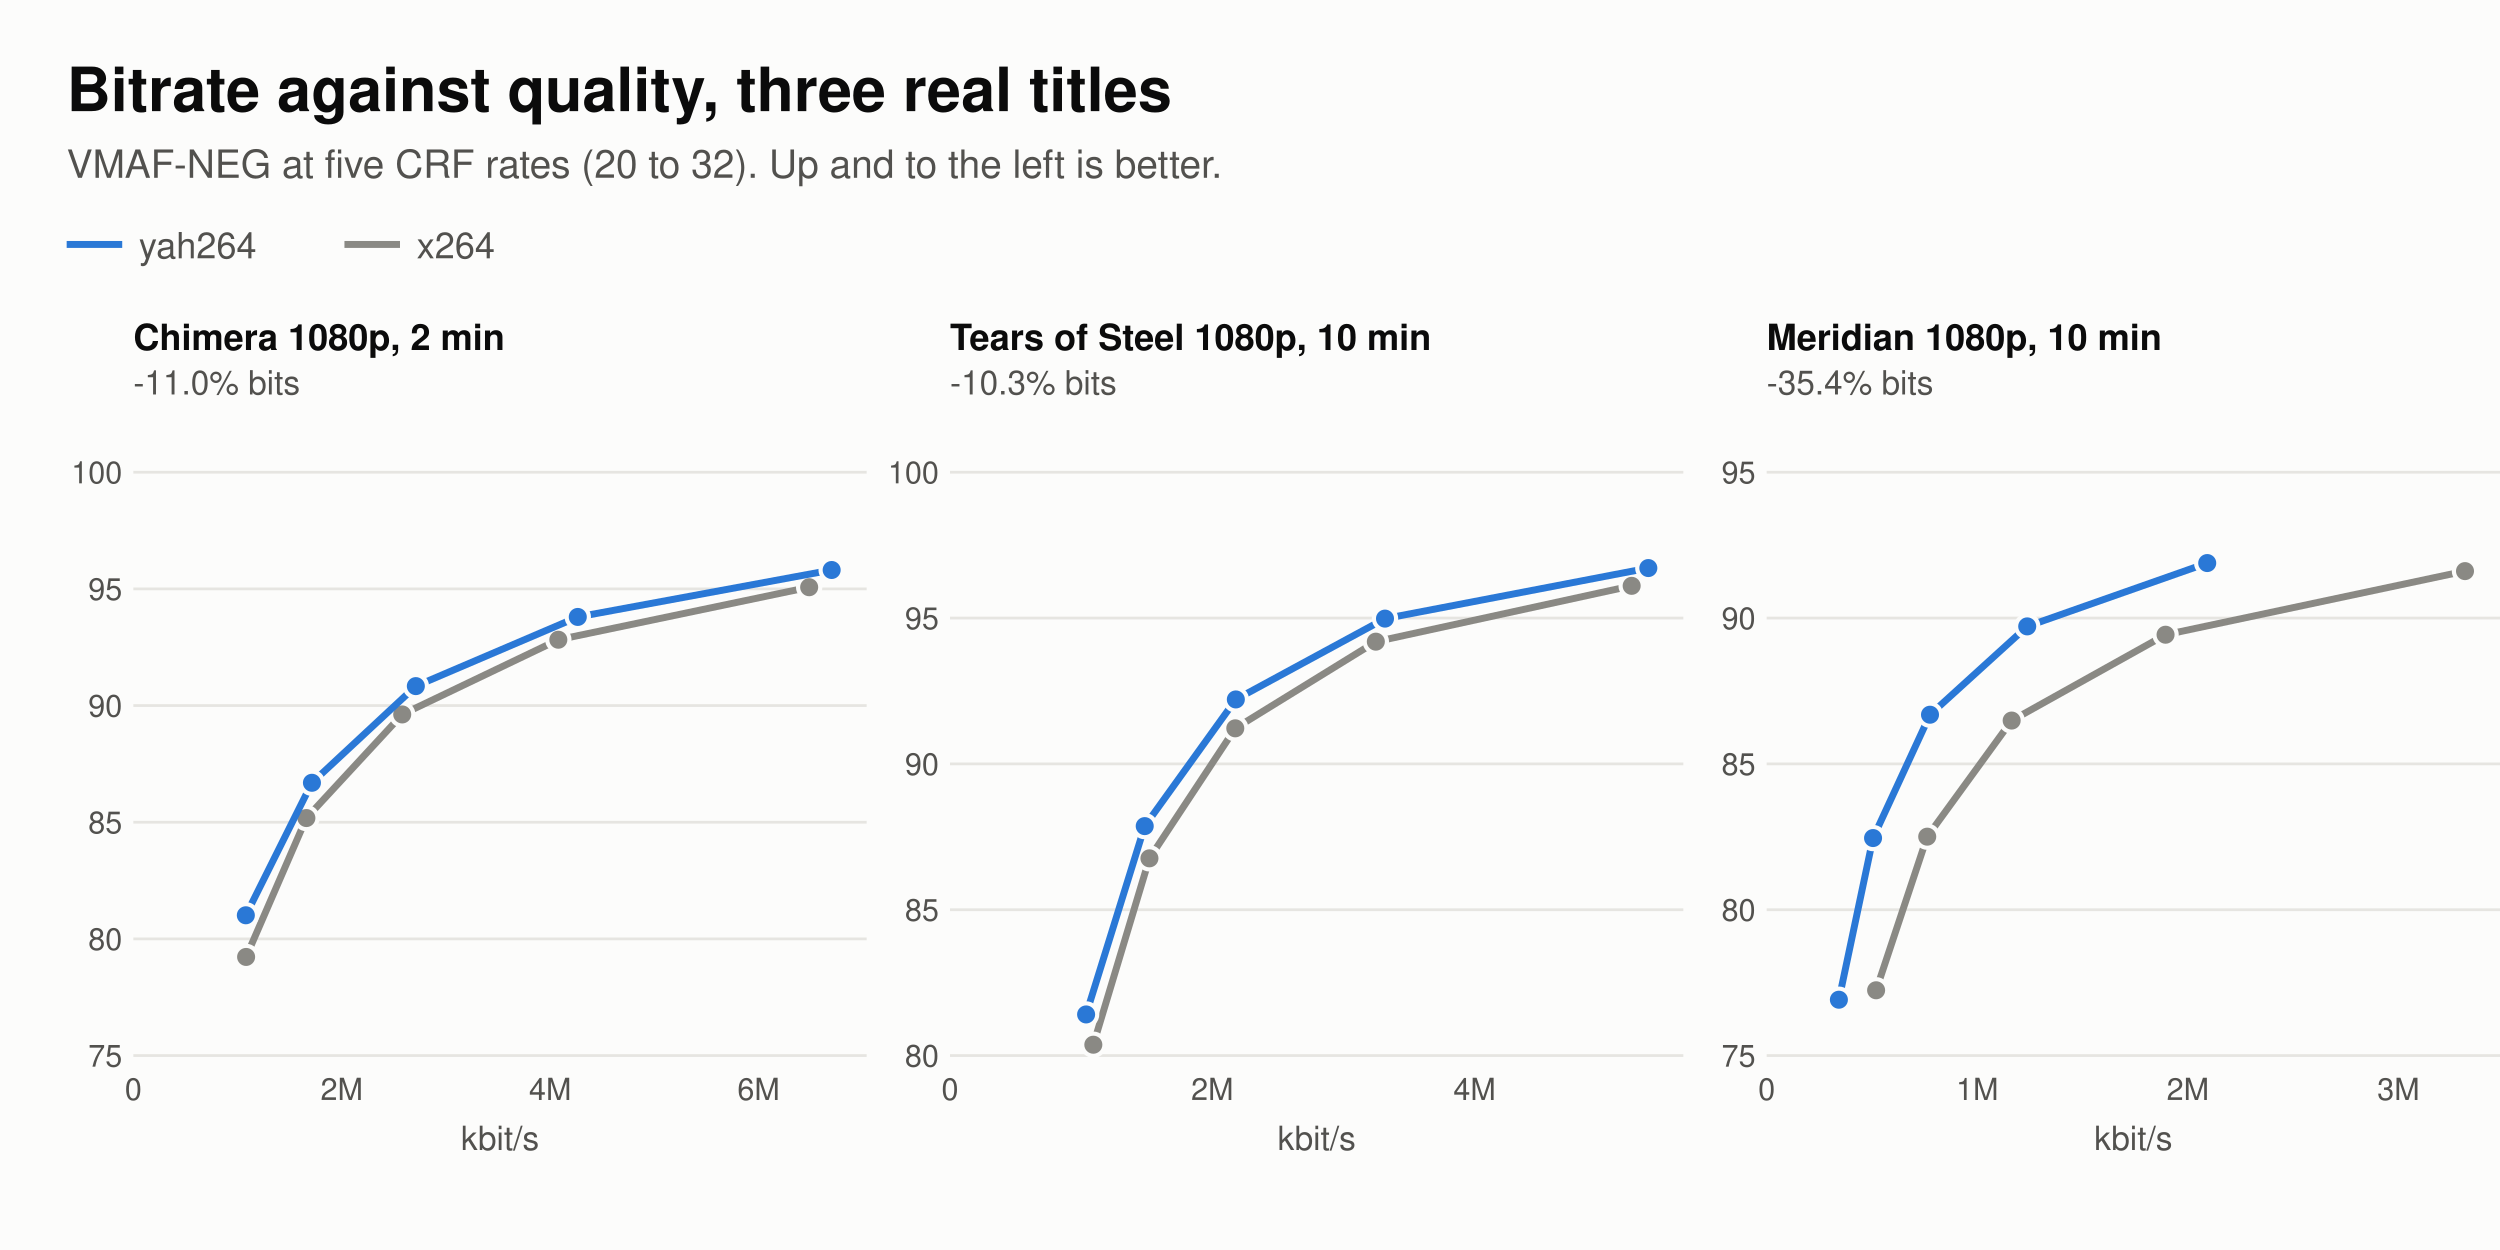
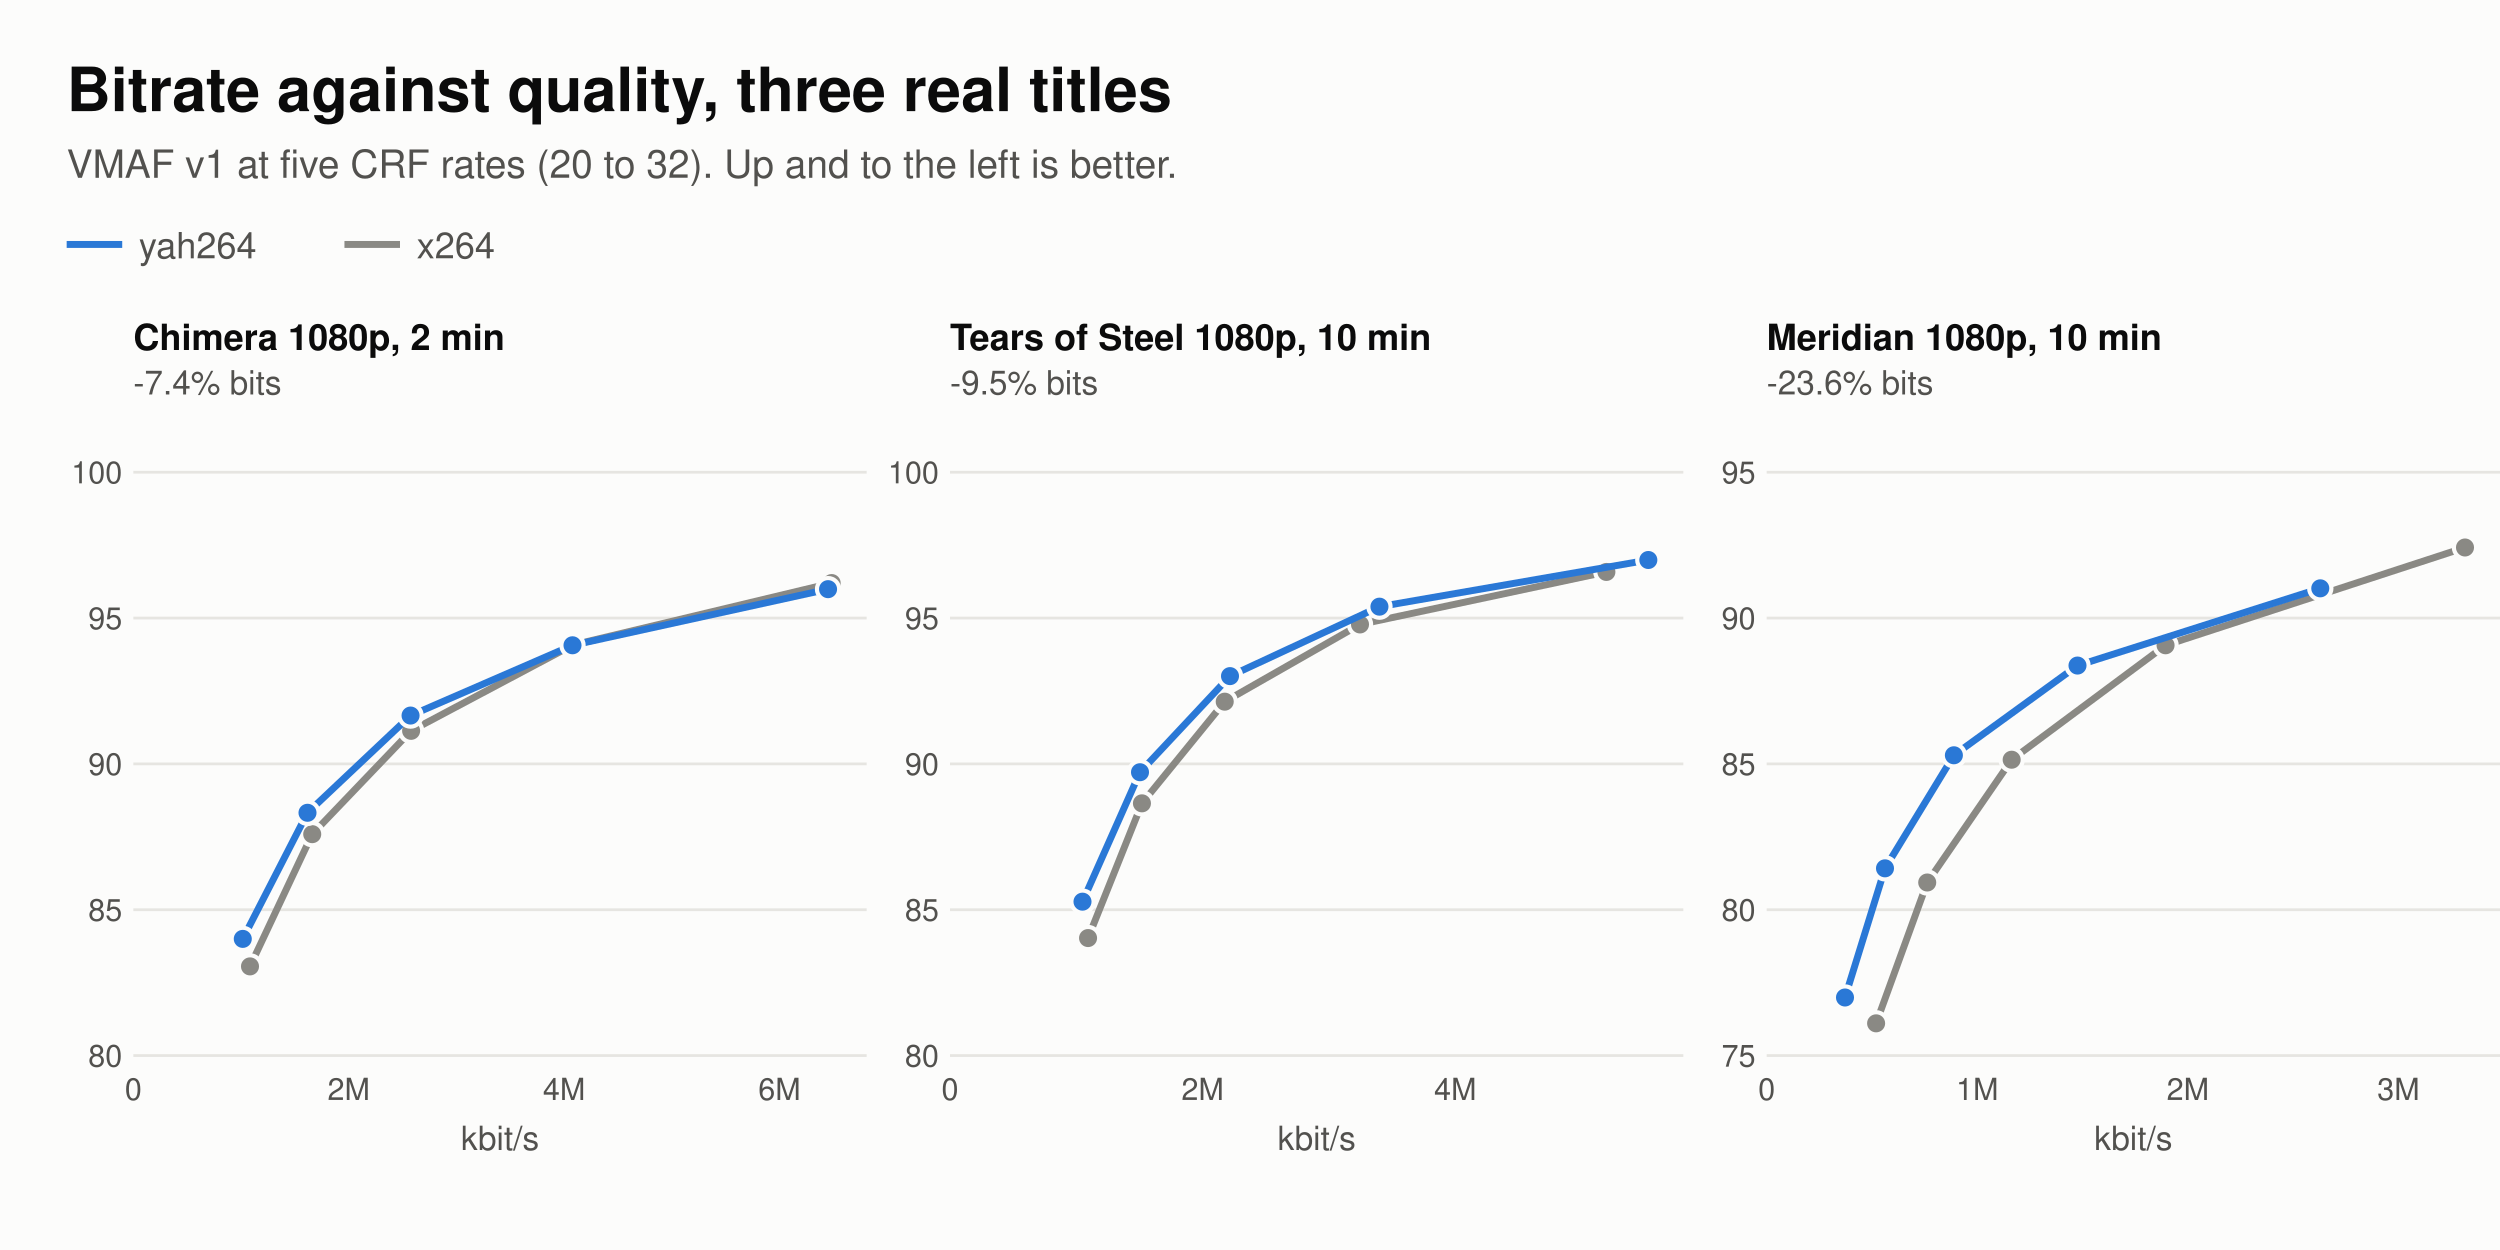
<svg xmlns="http://www.w3.org/2000/svg" width="900" height="450" viewBox="0 0 900 450">
  <rect width="100%" height="100%" fill="#fcfcfb" />
  <text x="24" y="40" font-family="-apple-system,Helvetica,Arial,sans-serif" font-size="22" fill="#0b0b0b" text-anchor="start" font-weight="600">Bitrate against quality, three real titles</text>
-   <text x="24" y="64" font-family="-apple-system,Helvetica,Arial,sans-serif" font-size="14" fill="#52514e" text-anchor="start" font-weight="normal">VMAF-NEG at five CRF rates (20 to 32). Up and to the left is better.</text>
+   <text x="24" y="64" font-family="-apple-system,Helvetica,Arial,sans-serif" font-size="14" fill="#52514e" text-anchor="start" font-weight="normal">VMAF v1 at five CRF rates (20 to 32). Up and to the left is better.</text>
  <line x1="24" y1="88" x2="44" y2="88" stroke="#2a78d6" stroke-width="2.5" />
  <text x="50" y="93" font-family="-apple-system,Helvetica,Arial,sans-serif" font-size="13" fill="#52514e" text-anchor="start" font-weight="normal">yah264</text>
  <line x1="124" y1="88" x2="144" y2="88" stroke="#8a8984" stroke-width="2.5" />
  <text x="150" y="93" font-family="-apple-system,Helvetica,Arial,sans-serif" font-size="13" fill="#52514e" text-anchor="start" font-weight="normal">x264</text>
  <text x="48.0" y="126" font-family="-apple-system,Helvetica,Arial,sans-serif" font-size="13" fill="#0b0b0b" text-anchor="start" font-weight="600">Chimera 1080p, 2 min</text>
-   <text x="48.0" y="142" font-family="-apple-system,Helvetica,Arial,sans-serif" font-size="12" fill="#52514e" text-anchor="start" font-weight="normal">-11.0% bits</text>
+   <text x="48.0" y="142" font-family="-apple-system,Helvetica,Arial,sans-serif" font-size="12" fill="#52514e" text-anchor="start" font-weight="normal">-7.4% bits</text>
  <line x1="48.0" y1="380.0" x2="312.0" y2="380.0" stroke="#e6e5e1" />
-   <text x="44.0" y="384.0" font-family="-apple-system,Helvetica,Arial,sans-serif" font-size="11" fill="#52514e" text-anchor="end" font-weight="normal">75</text>
-   <line x1="48.0" y1="338.0" x2="312.0" y2="338.0" stroke="#e6e5e1" />
-   <text x="44.0" y="342.0" font-family="-apple-system,Helvetica,Arial,sans-serif" font-size="11" fill="#52514e" text-anchor="end" font-weight="normal">80</text>
-   <line x1="48.0" y1="296.0" x2="312.0" y2="296.0" stroke="#e6e5e1" />
-   <text x="44.0" y="300.0" font-family="-apple-system,Helvetica,Arial,sans-serif" font-size="11" fill="#52514e" text-anchor="end" font-weight="normal">85</text>
-   <line x1="48.0" y1="254.0" x2="312.0" y2="254.0" stroke="#e6e5e1" />
-   <text x="44.0" y="258.0" font-family="-apple-system,Helvetica,Arial,sans-serif" font-size="11" fill="#52514e" text-anchor="end" font-weight="normal">90</text>
-   <line x1="48.0" y1="212.0" x2="312.0" y2="212.0" stroke="#e6e5e1" />
-   <text x="44.0" y="216.0" font-family="-apple-system,Helvetica,Arial,sans-serif" font-size="11" fill="#52514e" text-anchor="end" font-weight="normal">95</text>
+   <text x="44.0" y="384.0" font-family="-apple-system,Helvetica,Arial,sans-serif" font-size="11" fill="#52514e" text-anchor="end" font-weight="normal">80</text>
+   <line x1="48.0" y1="327.5" x2="312.0" y2="327.5" stroke="#e6e5e1" />
+   <text x="44.0" y="331.5" font-family="-apple-system,Helvetica,Arial,sans-serif" font-size="11" fill="#52514e" text-anchor="end" font-weight="normal">85</text>
+   <line x1="48.0" y1="275.0" x2="312.0" y2="275.0" stroke="#e6e5e1" />
+   <text x="44.0" y="279.0" font-family="-apple-system,Helvetica,Arial,sans-serif" font-size="11" fill="#52514e" text-anchor="end" font-weight="normal">90</text>
+   <line x1="48.0" y1="222.5" x2="312.0" y2="222.5" stroke="#e6e5e1" />
+   <text x="44.0" y="226.5" font-family="-apple-system,Helvetica,Arial,sans-serif" font-size="11" fill="#52514e" text-anchor="end" font-weight="normal">95</text>
  <line x1="48.0" y1="170.0" x2="312.0" y2="170.0" stroke="#e6e5e1" />
  <text x="44.0" y="174.0" font-family="-apple-system,Helvetica,Arial,sans-serif" font-size="11" fill="#52514e" text-anchor="end" font-weight="normal">100</text>
  <text x="48.0" y="396" font-family="-apple-system,Helvetica,Arial,sans-serif" font-size="11" fill="#52514e" text-anchor="middle" font-weight="normal">0</text>
-   <text x="123.03" y="396" font-family="-apple-system,Helvetica,Arial,sans-serif" font-size="11" fill="#52514e" text-anchor="middle" font-weight="normal">2M</text>
-   <text x="198.06" y="396" font-family="-apple-system,Helvetica,Arial,sans-serif" font-size="11" fill="#52514e" text-anchor="middle" font-weight="normal">4M</text>
-   <text x="273.089" y="396" font-family="-apple-system,Helvetica,Arial,sans-serif" font-size="11" fill="#52514e" text-anchor="middle" font-weight="normal">6M</text>
+   <text x="125.537" y="396" font-family="-apple-system,Helvetica,Arial,sans-serif" font-size="11" fill="#52514e" text-anchor="middle" font-weight="normal">2M</text>
+   <text x="203.073" y="396" font-family="-apple-system,Helvetica,Arial,sans-serif" font-size="11" fill="#52514e" text-anchor="middle" font-weight="normal">4M</text>
+   <text x="280.61" y="396" font-family="-apple-system,Helvetica,Arial,sans-serif" font-size="11" fill="#52514e" text-anchor="middle" font-weight="normal">6M</text>
  <text x="180.0" y="414" font-family="-apple-system,Helvetica,Arial,sans-serif" font-size="12" fill="#52514e" text-anchor="middle" font-weight="normal">kbit/s</text>
-   <polyline fill="none" stroke="#8a8984" stroke-width="2.5" points="88.6,344.5 110.3,294.5 144.8,257.2 201.0,230.3 291.3,211.4" />
-   <circle cx="88.6" cy="344.5" r="4" fill="#8a8984" stroke="#fcfcfb" stroke-width="1.5" />
-   <circle cx="110.3" cy="294.5" r="4" fill="#8a8984" stroke="#fcfcfb" stroke-width="1.5" />
-   <circle cx="144.8" cy="257.2" r="4" fill="#8a8984" stroke="#fcfcfb" stroke-width="1.5" />
-   <circle cx="201.0" cy="230.3" r="4" fill="#8a8984" stroke="#fcfcfb" stroke-width="1.5" />
-   <circle cx="291.3" cy="211.4" r="4" fill="#8a8984" stroke="#fcfcfb" stroke-width="1.5" />
-   <polyline fill="none" stroke="#2a78d6" stroke-width="2.5" points="88.5,329.5 112.3,281.8 149.7,247.0 208.0,222.1 299.4,205.2" />
-   <circle cx="88.5" cy="329.5" r="4" fill="#2a78d6" stroke="#fcfcfb" stroke-width="1.5" />
-   <circle cx="112.3" cy="281.8" r="4" fill="#2a78d6" stroke="#fcfcfb" stroke-width="1.5" />
-   <circle cx="149.7" cy="247.0" r="4" fill="#2a78d6" stroke="#fcfcfb" stroke-width="1.5" />
-   <circle cx="208.0" cy="222.1" r="4" fill="#2a78d6" stroke="#fcfcfb" stroke-width="1.5" />
-   <circle cx="299.4" cy="205.2" r="4" fill="#2a78d6" stroke="#fcfcfb" stroke-width="1.5" />
+   <polyline fill="none" stroke="#8a8984" stroke-width="2.5" points="90.0,347.9 112.4,300.3 148.0,263.1 206.2,232.2 299.4,209.9" />
+   <circle cx="90.0" cy="347.9" r="4" fill="#8a8984" stroke="#fcfcfb" stroke-width="1.5" />
+   <circle cx="112.4" cy="300.3" r="4" fill="#8a8984" stroke="#fcfcfb" stroke-width="1.5" />
+   <circle cx="148.0" cy="263.1" r="4" fill="#8a8984" stroke="#fcfcfb" stroke-width="1.5" />
+   <circle cx="206.2" cy="232.2" r="4" fill="#8a8984" stroke="#fcfcfb" stroke-width="1.5" />
+   <circle cx="299.4" cy="209.9" r="4" fill="#8a8984" stroke="#fcfcfb" stroke-width="1.5" />
+   <polyline fill="none" stroke="#2a78d6" stroke-width="2.5" points="87.4,338.0 110.7,292.6 147.8,257.6 206.1,232.3 298.1,212.1" />
+   <circle cx="87.4" cy="338.0" r="4" fill="#2a78d6" stroke="#fcfcfb" stroke-width="1.5" />
+   <circle cx="110.7" cy="292.6" r="4" fill="#2a78d6" stroke="#fcfcfb" stroke-width="1.5" />
+   <circle cx="147.8" cy="257.6" r="4" fill="#2a78d6" stroke="#fcfcfb" stroke-width="1.5" />
+   <circle cx="206.1" cy="232.3" r="4" fill="#2a78d6" stroke="#fcfcfb" stroke-width="1.5" />
+   <circle cx="298.1" cy="212.1" r="4" fill="#2a78d6" stroke="#fcfcfb" stroke-width="1.5" />
  <text x="342.0" y="126" font-family="-apple-system,Helvetica,Arial,sans-serif" font-size="13" fill="#0b0b0b" text-anchor="start" font-weight="600">Tears of Steel 1080p, 10 min</text>
-   <text x="342.0" y="142" font-family="-apple-system,Helvetica,Arial,sans-serif" font-size="12" fill="#52514e" text-anchor="start" font-weight="normal">-10.3% bits</text>
+   <text x="342.0" y="142" font-family="-apple-system,Helvetica,Arial,sans-serif" font-size="12" fill="#52514e" text-anchor="start" font-weight="normal">-9.5% bits</text>
  <line x1="342.0" y1="380.0" x2="606.0" y2="380.0" stroke="#e6e5e1" />
  <text x="338.0" y="384.0" font-family="-apple-system,Helvetica,Arial,sans-serif" font-size="11" fill="#52514e" text-anchor="end" font-weight="normal">80</text>
  <line x1="342.0" y1="327.5" x2="606.0" y2="327.5" stroke="#e6e5e1" />
  <text x="338.0" y="331.5" font-family="-apple-system,Helvetica,Arial,sans-serif" font-size="11" fill="#52514e" text-anchor="end" font-weight="normal">85</text>
  <line x1="342.0" y1="275.0" x2="606.0" y2="275.0" stroke="#e6e5e1" />
  <text x="338.0" y="279.0" font-family="-apple-system,Helvetica,Arial,sans-serif" font-size="11" fill="#52514e" text-anchor="end" font-weight="normal">90</text>
  <line x1="342.0" y1="222.5" x2="606.0" y2="222.5" stroke="#e6e5e1" />
  <text x="338.0" y="226.5" font-family="-apple-system,Helvetica,Arial,sans-serif" font-size="11" fill="#52514e" text-anchor="end" font-weight="normal">95</text>
  <line x1="342.0" y1="170.0" x2="606.0" y2="170.0" stroke="#e6e5e1" />
  <text x="338.0" y="174.0" font-family="-apple-system,Helvetica,Arial,sans-serif" font-size="11" fill="#52514e" text-anchor="end" font-weight="normal">100</text>
  <text x="342.0" y="396" font-family="-apple-system,Helvetica,Arial,sans-serif" font-size="11" fill="#52514e" text-anchor="middle" font-weight="normal">0</text>
-   <text x="436.425" y="396" font-family="-apple-system,Helvetica,Arial,sans-serif" font-size="11" fill="#52514e" text-anchor="middle" font-weight="normal">2M</text>
-   <text x="530.851" y="396" font-family="-apple-system,Helvetica,Arial,sans-serif" font-size="11" fill="#52514e" text-anchor="middle" font-weight="normal">4M</text>
+   <text x="432.95" y="396" font-family="-apple-system,Helvetica,Arial,sans-serif" font-size="11" fill="#52514e" text-anchor="middle" font-weight="normal">2M</text>
+   <text x="523.899" y="396" font-family="-apple-system,Helvetica,Arial,sans-serif" font-size="11" fill="#52514e" text-anchor="middle" font-weight="normal">4M</text>
  <text x="474.0" y="414" font-family="-apple-system,Helvetica,Arial,sans-serif" font-size="12" fill="#52514e" text-anchor="middle" font-weight="normal">kbit/s</text>
-   <polyline fill="none" stroke="#8a8984" stroke-width="2.5" points="393.6,376.1 413.8,309.0 444.7,262.2 495.3,231.0 587.4,210.9" />
-   <circle cx="393.6" cy="376.1" r="4" fill="#8a8984" stroke="#fcfcfb" stroke-width="1.5" />
-   <circle cx="413.8" cy="309.0" r="4" fill="#8a8984" stroke="#fcfcfb" stroke-width="1.5" />
-   <circle cx="444.7" cy="262.2" r="4" fill="#8a8984" stroke="#fcfcfb" stroke-width="1.5" />
-   <circle cx="495.3" cy="231.0" r="4" fill="#8a8984" stroke="#fcfcfb" stroke-width="1.5" />
-   <circle cx="587.4" cy="210.9" r="4" fill="#8a8984" stroke="#fcfcfb" stroke-width="1.5" />
-   <polyline fill="none" stroke="#2a78d6" stroke-width="2.5" points="391.0,365.2 412.1,297.4 444.9,251.8 498.6,222.7 593.4,204.5" />
-   <circle cx="391.0" cy="365.2" r="4" fill="#2a78d6" stroke="#fcfcfb" stroke-width="1.5" />
-   <circle cx="412.1" cy="297.4" r="4" fill="#2a78d6" stroke="#fcfcfb" stroke-width="1.5" />
-   <circle cx="444.9" cy="251.8" r="4" fill="#2a78d6" stroke="#fcfcfb" stroke-width="1.5" />
-   <circle cx="498.6" cy="222.7" r="4" fill="#2a78d6" stroke="#fcfcfb" stroke-width="1.5" />
-   <circle cx="593.4" cy="204.5" r="4" fill="#2a78d6" stroke="#fcfcfb" stroke-width="1.5" />
+   <polyline fill="none" stroke="#8a8984" stroke-width="2.5" points="391.7,337.7 411.1,289.2 440.9,252.6 489.6,224.8 578.3,205.9" />
+   <circle cx="391.7" cy="337.7" r="4" fill="#8a8984" stroke="#fcfcfb" stroke-width="1.5" />
+   <circle cx="411.1" cy="289.2" r="4" fill="#8a8984" stroke="#fcfcfb" stroke-width="1.5" />
+   <circle cx="440.9" cy="252.6" r="4" fill="#8a8984" stroke="#fcfcfb" stroke-width="1.5" />
+   <circle cx="489.6" cy="224.8" r="4" fill="#8a8984" stroke="#fcfcfb" stroke-width="1.5" />
+   <circle cx="578.3" cy="205.9" r="4" fill="#8a8984" stroke="#fcfcfb" stroke-width="1.5" />
+   <polyline fill="none" stroke="#2a78d6" stroke-width="2.5" points="389.7,324.6 410.4,278.0 442.8,243.4 496.6,218.4 593.4,201.6" />
+   <circle cx="389.7" cy="324.6" r="4" fill="#2a78d6" stroke="#fcfcfb" stroke-width="1.5" />
+   <circle cx="410.4" cy="278.0" r="4" fill="#2a78d6" stroke="#fcfcfb" stroke-width="1.5" />
+   <circle cx="442.8" cy="243.4" r="4" fill="#2a78d6" stroke="#fcfcfb" stroke-width="1.5" />
+   <circle cx="496.6" cy="218.4" r="4" fill="#2a78d6" stroke="#fcfcfb" stroke-width="1.5" />
+   <circle cx="593.4" cy="201.6" r="4" fill="#2a78d6" stroke="#fcfcfb" stroke-width="1.5" />
  <text x="636.0" y="126" font-family="-apple-system,Helvetica,Arial,sans-serif" font-size="13" fill="#0b0b0b" text-anchor="start" font-weight="600">Meridian 1080p, 10 min</text>
-   <text x="636.0" y="142" font-family="-apple-system,Helvetica,Arial,sans-serif" font-size="12" fill="#52514e" text-anchor="start" font-weight="normal">-35.4% bits</text>
+   <text x="636.0" y="142" font-family="-apple-system,Helvetica,Arial,sans-serif" font-size="12" fill="#52514e" text-anchor="start" font-weight="normal">-23.6% bits</text>
  <line x1="636.0" y1="380.0" x2="900.0" y2="380.0" stroke="#e6e5e1" />
  <text x="632.0" y="384.0" font-family="-apple-system,Helvetica,Arial,sans-serif" font-size="11" fill="#52514e" text-anchor="end" font-weight="normal">75</text>
  <line x1="636.0" y1="327.5" x2="900.0" y2="327.5" stroke="#e6e5e1" />
  <text x="632.0" y="331.5" font-family="-apple-system,Helvetica,Arial,sans-serif" font-size="11" fill="#52514e" text-anchor="end" font-weight="normal">80</text>
  <line x1="636.0" y1="275.0" x2="900.0" y2="275.0" stroke="#e6e5e1" />
  <text x="632.0" y="279.0" font-family="-apple-system,Helvetica,Arial,sans-serif" font-size="11" fill="#52514e" text-anchor="end" font-weight="normal">85</text>
  <line x1="636.0" y1="222.5" x2="900.0" y2="222.5" stroke="#e6e5e1" />
  <text x="632.0" y="226.5" font-family="-apple-system,Helvetica,Arial,sans-serif" font-size="11" fill="#52514e" text-anchor="end" font-weight="normal">90</text>
  <line x1="636.0" y1="170.0" x2="900.0" y2="170.0" stroke="#e6e5e1" />
  <text x="632.0" y="174.0" font-family="-apple-system,Helvetica,Arial,sans-serif" font-size="11" fill="#52514e" text-anchor="end" font-weight="normal">95</text>
  <text x="636.0" y="396" font-family="-apple-system,Helvetica,Arial,sans-serif" font-size="11" fill="#52514e" text-anchor="middle" font-weight="normal">0</text>
  <text x="711.812" y="396" font-family="-apple-system,Helvetica,Arial,sans-serif" font-size="11" fill="#52514e" text-anchor="middle" font-weight="normal">1M</text>
  <text x="787.625" y="396" font-family="-apple-system,Helvetica,Arial,sans-serif" font-size="11" fill="#52514e" text-anchor="middle" font-weight="normal">2M</text>
  <text x="863.437" y="396" font-family="-apple-system,Helvetica,Arial,sans-serif" font-size="11" fill="#52514e" text-anchor="middle" font-weight="normal">3M</text>
  <text x="768.0" y="414" font-family="-apple-system,Helvetica,Arial,sans-serif" font-size="12" fill="#52514e" text-anchor="middle" font-weight="normal">kbit/s</text>
-   <polyline fill="none" stroke="#8a8984" stroke-width="2.5" points="675.4,356.5 693.8,301.2 724.2,259.4 779.6,228.5 887.4,205.6" />
-   <circle cx="675.4" cy="356.5" r="4" fill="#8a8984" stroke="#fcfcfb" stroke-width="1.5" />
-   <circle cx="693.8" cy="301.2" r="4" fill="#8a8984" stroke="#fcfcfb" stroke-width="1.5" />
-   <circle cx="724.2" cy="259.4" r="4" fill="#8a8984" stroke="#fcfcfb" stroke-width="1.5" />
-   <circle cx="779.6" cy="228.5" r="4" fill="#8a8984" stroke="#fcfcfb" stroke-width="1.5" />
-   <circle cx="887.4" cy="205.6" r="4" fill="#8a8984" stroke="#fcfcfb" stroke-width="1.5" />
-   <polyline fill="none" stroke="#2a78d6" stroke-width="2.5" points="662.0,359.9 674.3,301.7 694.8,257.3 729.8,225.5 794.6,202.7" />
-   <circle cx="662.0" cy="359.9" r="4" fill="#2a78d6" stroke="#fcfcfb" stroke-width="1.5" />
-   <circle cx="674.3" cy="301.7" r="4" fill="#2a78d6" stroke="#fcfcfb" stroke-width="1.5" />
-   <circle cx="694.8" cy="257.3" r="4" fill="#2a78d6" stroke="#fcfcfb" stroke-width="1.5" />
-   <circle cx="729.8" cy="225.5" r="4" fill="#2a78d6" stroke="#fcfcfb" stroke-width="1.5" />
-   <circle cx="794.6" cy="202.7" r="4" fill="#2a78d6" stroke="#fcfcfb" stroke-width="1.5" />
+   <polyline fill="none" stroke="#8a8984" stroke-width="2.5" points="675.4,368.4 693.8,317.7 724.2,273.5 779.6,232.3 887.4,197.1" />
+   <circle cx="675.4" cy="368.4" r="4" fill="#8a8984" stroke="#fcfcfb" stroke-width="1.5" />
+   <circle cx="693.8" cy="317.7" r="4" fill="#8a8984" stroke="#fcfcfb" stroke-width="1.5" />
+   <circle cx="724.2" cy="273.5" r="4" fill="#8a8984" stroke="#fcfcfb" stroke-width="1.5" />
+   <circle cx="779.6" cy="232.3" r="4" fill="#8a8984" stroke="#fcfcfb" stroke-width="1.5" />
+   <circle cx="887.4" cy="197.1" r="4" fill="#8a8984" stroke="#fcfcfb" stroke-width="1.5" />
+   <polyline fill="none" stroke="#2a78d6" stroke-width="2.5" points="664.2,359.1 678.6,312.6 703.4,271.9 747.9,239.6 835.3,211.8" />
+   <circle cx="664.2" cy="359.1" r="4" fill="#2a78d6" stroke="#fcfcfb" stroke-width="1.5" />
+   <circle cx="678.6" cy="312.6" r="4" fill="#2a78d6" stroke="#fcfcfb" stroke-width="1.5" />
+   <circle cx="703.4" cy="271.9" r="4" fill="#2a78d6" stroke="#fcfcfb" stroke-width="1.5" />
+   <circle cx="747.9" cy="239.6" r="4" fill="#2a78d6" stroke="#fcfcfb" stroke-width="1.5" />
+   <circle cx="835.3" cy="211.8" r="4" fill="#2a78d6" stroke="#fcfcfb" stroke-width="1.5" />
</svg>
